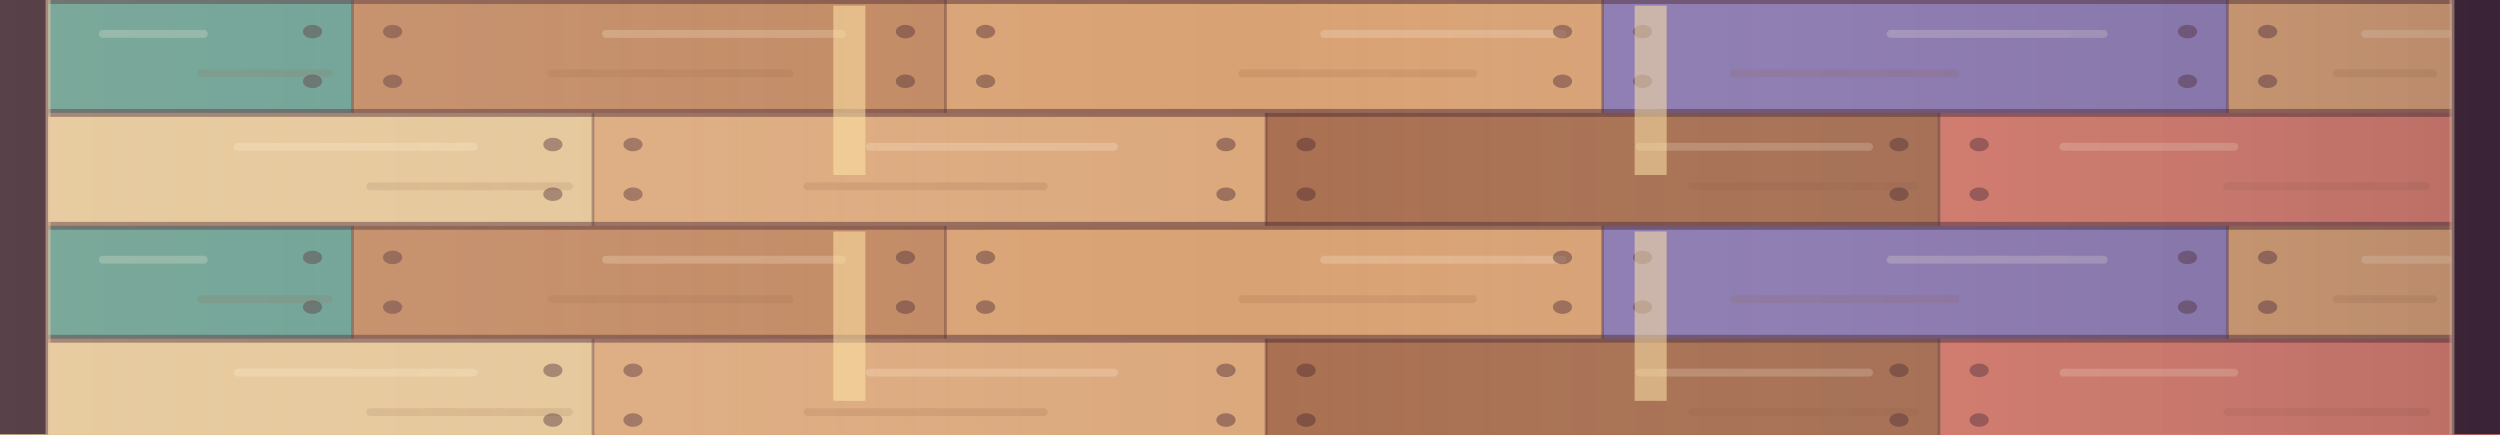
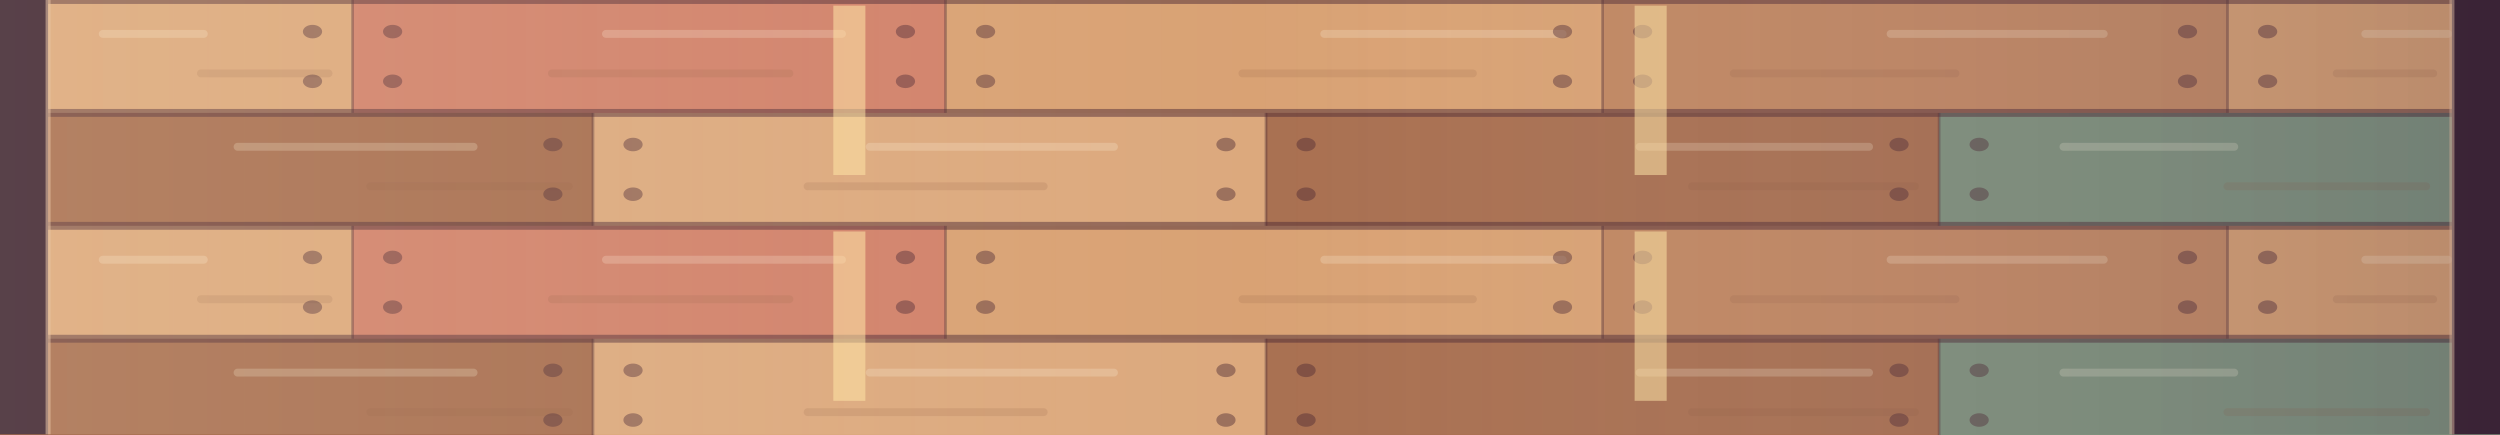
<svg xmlns="http://www.w3.org/2000/svg" width="1278" height="222" viewBox="0 0 1278 222">
  <rect width="1278" height="222" fill="#C08660" />
-   <rect x="0" y="-57.72" width="303.12" height="58.32" fill="#e4c597" />
+   <rect x="0" y="-57.72" width="303.12" height="58.32" fill="#a86f50" />
  <rect x="303.12" y="-57.72" width="344.07" height="58.32" fill="#dca97d" />
  <rect x="647.19" y="-57.72" width="344.08" height="58.32" fill="#a97051" />
-   <rect x="991.27" y="-57.72" width="286.73" height="58.32" fill="#d77c6b" />
-   <rect x="0" y="0" width="180.23" height="58.32" fill="#669d91" />
-   <rect x="180.23" y="0" width="303.12" height="58.32" fill="#c18862" />
+   <rect x="991.27" y="-57.72" width="286.73" height="58.32" fill="#7f907b" />
+   <rect x="0" y="0" width="180.23" height="58.32" fill="#dca87b" />
+   <rect x="180.23" y="0" width="303.12" height="58.32" fill="#d1826a" />
  <rect x="483.35" y="0" width="335.88" height="58.32" fill="#d9a274" />
-   <rect x="819.23" y="0" width="319.5" height="58.32" fill="#8e7cb2" />
+   <rect x="819.23" y="0" width="319.5" height="58.32" fill="#c18762" />
  <rect x="1138.73" y="0" width="139.27" height="58.32" fill="#d59e71" />
-   <rect x="0" y="57.72" width="303.12" height="58.32" fill="#e4c597" />
+   <rect x="0" y="57.72" width="303.12" height="58.32" fill="#a86f50" />
  <rect x="303.12" y="57.72" width="344.07" height="58.32" fill="#dca97d" />
  <rect x="647.19" y="57.72" width="344.08" height="58.32" fill="#a97051" />
-   <rect x="991.27" y="57.72" width="286.73" height="58.32" fill="#d77c6b" />
-   <rect x="0" y="115.44" width="180.23" height="58.32" fill="#669d91" />
-   <rect x="180.23" y="115.44" width="303.12" height="58.32" fill="#c18862" />
+   <rect x="991.27" y="57.72" width="286.73" height="58.32" fill="#7f907b" />
+   <rect x="0" y="115.44" width="180.23" height="58.32" fill="#dca87b" />
+   <rect x="180.23" y="115.44" width="303.12" height="58.32" fill="#d1826a" />
  <rect x="483.35" y="115.44" width="335.88" height="58.32" fill="#d9a274" />
-   <rect x="819.23" y="115.44" width="319.5" height="58.32" fill="#8e7cb2" />
+   <rect x="819.23" y="115.44" width="319.5" height="58.32" fill="#c18762" />
  <rect x="1138.73" y="115.44" width="139.27" height="58.32" fill="#d59e71" />
-   <rect x="0" y="173.16" width="303.12" height="58.32" fill="#e4c597" />
+   <rect x="0" y="173.16" width="303.12" height="58.32" fill="#a86f50" />
  <rect x="303.12" y="173.16" width="344.07" height="58.32" fill="#dca97d" />
  <rect x="647.19" y="173.16" width="344.08" height="58.32" fill="#a97051" />
-   <rect x="991.27" y="173.16" width="286.73" height="58.32" fill="#d77c6b" />
-   <rect x="0" y="230.88" width="180.23" height="58.32" fill="#669d91" />
-   <rect x="180.23" y="230.88" width="303.12" height="58.32" fill="#c18862" />
+   <rect x="991.27" y="173.16" width="286.73" height="58.32" fill="#7f907b" />
+   <rect x="0" y="230.88" width="180.23" height="58.32" fill="#dca87b" />
+   <rect x="180.23" y="230.88" width="303.12" height="58.32" fill="#d1826a" />
  <rect x="483.35" y="230.88" width="335.88" height="58.32" fill="#d9a274" />
-   <rect x="819.23" y="230.88" width="319.5" height="58.32" fill="#8e7cb2" />
+   <rect x="819.23" y="230.88" width="319.5" height="58.32" fill="#c18762" />
  <rect x="1138.73" y="230.88" width="139.27" height="58.32" fill="#d59e71" />
-   <rect x="0" y="288.6" width="303.12" height="58.32" fill="#e4c597" />
+   <rect x="0" y="288.6" width="303.12" height="58.32" fill="#a86f50" />
  <rect x="303.12" y="288.6" width="344.07" height="58.32" fill="#dca97d" />
  <rect x="647.19" y="288.6" width="344.08" height="58.32" fill="#a97051" />
-   <rect x="991.27" y="288.6" width="286.73" height="58.32" fill="#d77c6b" />
+   <rect x="991.27" y="288.6" width="286.73" height="58.32" fill="#7f907b" />
  <path d="M121.45 -40.4H242.09" stroke="#FFF6DE" stroke-opacity="0.22" stroke-width="4.04" stroke-linecap="round" />
  <path d="M189.31 -20.2H290.83" stroke="#8C5A40" stroke-opacity="0.16" stroke-width="4.04" stroke-linecap="round" />
  <path d="M444.6 -40.4H569.46" stroke="#FFF6DE" stroke-opacity="0.22" stroke-width="4.04" stroke-linecap="round" />
  <path d="M412.84 -20.2H533.53" stroke="#8C5A40" stroke-opacity="0.16" stroke-width="4.04" stroke-linecap="round" />
  <path d="M838.15 -40.4H955.46" stroke="#FFF6DE" stroke-opacity="0.22" stroke-width="4.04" stroke-linecap="round" />
  <path d="M864.92 -20.2H978.98" stroke="#8C5A40" stroke-opacity="0.16" stroke-width="4.04" stroke-linecap="round" />
  <path d="M1054.85 -40.4H1142.15" stroke="#FFF6DE" stroke-opacity="0.22" stroke-width="4.04" stroke-linecap="round" />
  <path d="M1138.66 -20.2H1240.26" stroke="#8C5A40" stroke-opacity="0.16" stroke-width="4.04" stroke-linecap="round" />
  <path d="M52.53 17.32H104.18" stroke="#FFF6DE" stroke-opacity="0.22" stroke-width="4.04" stroke-linecap="round" />
  <path d="M102.74 37.52H167.94" stroke="#8C5A40" stroke-opacity="0.16" stroke-width="4.04" stroke-linecap="round" />
  <path d="M309.77 17.32H430.42" stroke="#FFF6DE" stroke-opacity="0.22" stroke-width="4.04" stroke-linecap="round" />
  <path d="M282.14 37.52H403.56" stroke="#8C5A40" stroke-opacity="0.16" stroke-width="4.04" stroke-linecap="round" />
  <path d="M676.96 17.32H798.84" stroke="#FFF6DE" stroke-opacity="0.22" stroke-width="4.04" stroke-linecap="round" />
  <path d="M635.13 37.52H752.94" stroke="#8C5A40" stroke-opacity="0.16" stroke-width="4.04" stroke-linecap="round" />
  <path d="M966.48 17.32H1075.42" stroke="#FFF6DE" stroke-opacity="0.22" stroke-width="4.04" stroke-linecap="round" />
  <path d="M886.31 37.52H999.63" stroke="#8C5A40" stroke-opacity="0.16" stroke-width="4.04" stroke-linecap="round" />
  <path d="M1209.14 17.32H1251.54" stroke="#FFF6DE" stroke-opacity="0.22" stroke-width="4.04" stroke-linecap="round" />
  <path d="M1194.53 37.52H1243.88" stroke="#8C5A40" stroke-opacity="0.16" stroke-width="4.04" stroke-linecap="round" />
  <path d="M121.45 75.04H242.09" stroke="#FFF6DE" stroke-opacity="0.22" stroke-width="4.04" stroke-linecap="round" />
  <path d="M189.31 95.24H290.83" stroke="#8C5A40" stroke-opacity="0.16" stroke-width="4.04" stroke-linecap="round" />
  <path d="M444.6 75.04H569.46" stroke="#FFF6DE" stroke-opacity="0.22" stroke-width="4.04" stroke-linecap="round" />
  <path d="M412.84 95.24H533.53" stroke="#8C5A40" stroke-opacity="0.16" stroke-width="4.04" stroke-linecap="round" />
  <path d="M838.15 75.04H955.46" stroke="#FFF6DE" stroke-opacity="0.22" stroke-width="4.04" stroke-linecap="round" />
  <path d="M864.92 95.24H978.98" stroke="#8C5A40" stroke-opacity="0.16" stroke-width="4.04" stroke-linecap="round" />
  <path d="M1054.85 75.04H1142.15" stroke="#FFF6DE" stroke-opacity="0.22" stroke-width="4.04" stroke-linecap="round" />
  <path d="M1138.66 95.24H1240.26" stroke="#8C5A40" stroke-opacity="0.16" stroke-width="4.04" stroke-linecap="round" />
  <path d="M52.53 132.76H104.18" stroke="#FFF6DE" stroke-opacity="0.22" stroke-width="4.04" stroke-linecap="round" />
  <path d="M102.74 152.96H167.94" stroke="#8C5A40" stroke-opacity="0.16" stroke-width="4.04" stroke-linecap="round" />
  <path d="M309.77 132.76H430.42" stroke="#FFF6DE" stroke-opacity="0.22" stroke-width="4.04" stroke-linecap="round" />
  <path d="M282.14 152.96H403.56" stroke="#8C5A40" stroke-opacity="0.16" stroke-width="4.04" stroke-linecap="round" />
  <path d="M676.96 132.76H798.84" stroke="#FFF6DE" stroke-opacity="0.22" stroke-width="4.04" stroke-linecap="round" />
  <path d="M635.13 152.96H752.94" stroke="#8C5A40" stroke-opacity="0.16" stroke-width="4.04" stroke-linecap="round" />
  <path d="M966.48 132.76H1075.42" stroke="#FFF6DE" stroke-opacity="0.22" stroke-width="4.04" stroke-linecap="round" />
  <path d="M886.31 152.96H999.63" stroke="#8C5A40" stroke-opacity="0.16" stroke-width="4.04" stroke-linecap="round" />
  <path d="M1209.14 132.76H1251.54" stroke="#FFF6DE" stroke-opacity="0.22" stroke-width="4.04" stroke-linecap="round" />
  <path d="M1194.53 152.96H1243.88" stroke="#8C5A40" stroke-opacity="0.16" stroke-width="4.04" stroke-linecap="round" />
  <path d="M121.45 190.48H242.09" stroke="#FFF6DE" stroke-opacity="0.22" stroke-width="4.04" stroke-linecap="round" />
  <path d="M189.31 210.68H290.83" stroke="#8C5A40" stroke-opacity="0.16" stroke-width="4.04" stroke-linecap="round" />
  <path d="M444.6 190.48H569.46" stroke="#FFF6DE" stroke-opacity="0.22" stroke-width="4.04" stroke-linecap="round" />
  <path d="M412.84 210.68H533.53" stroke="#8C5A40" stroke-opacity="0.16" stroke-width="4.04" stroke-linecap="round" />
  <path d="M838.15 190.48H955.46" stroke="#FFF6DE" stroke-opacity="0.22" stroke-width="4.04" stroke-linecap="round" />
  <path d="M864.92 210.68H978.98" stroke="#8C5A40" stroke-opacity="0.16" stroke-width="4.04" stroke-linecap="round" />
  <path d="M1054.85 190.48H1142.15" stroke="#FFF6DE" stroke-opacity="0.22" stroke-width="4.04" stroke-linecap="round" />
  <path d="M1138.66 210.68H1240.26" stroke="#8C5A40" stroke-opacity="0.16" stroke-width="4.04" stroke-linecap="round" />
  <path d="M52.53 248.2H104.18" stroke="#FFF6DE" stroke-opacity="0.22" stroke-width="4.04" stroke-linecap="round" />
  <path d="M102.74 268.4H167.94" stroke="#8C5A40" stroke-opacity="0.16" stroke-width="4.04" stroke-linecap="round" />
  <path d="M309.77 248.2H430.42" stroke="#FFF6DE" stroke-opacity="0.22" stroke-width="4.04" stroke-linecap="round" />
  <path d="M282.14 268.4H403.56" stroke="#8C5A40" stroke-opacity="0.16" stroke-width="4.04" stroke-linecap="round" />
  <path d="M676.96 248.2H798.84" stroke="#FFF6DE" stroke-opacity="0.22" stroke-width="4.04" stroke-linecap="round" />
  <path d="M635.13 268.4H752.94" stroke="#8C5A40" stroke-opacity="0.16" stroke-width="4.04" stroke-linecap="round" />
  <path d="M966.48 248.2H1075.42" stroke="#FFF6DE" stroke-opacity="0.22" stroke-width="4.04" stroke-linecap="round" />
  <path d="M886.31 268.4H999.63" stroke="#8C5A40" stroke-opacity="0.16" stroke-width="4.04" stroke-linecap="round" />
  <path d="M1209.14 248.2H1251.54" stroke="#FFF6DE" stroke-opacity="0.22" stroke-width="4.04" stroke-linecap="round" />
  <path d="M1194.53 268.4H1243.88" stroke="#8C5A40" stroke-opacity="0.16" stroke-width="4.04" stroke-linecap="round" />
  <path d="M121.45 305.92H242.09" stroke="#FFF6DE" stroke-opacity="0.22" stroke-width="4.04" stroke-linecap="round" />
  <path d="M189.31 326.12H290.83" stroke="#8C5A40" stroke-opacity="0.16" stroke-width="4.04" stroke-linecap="round" />
  <path d="M444.6 305.92H569.46" stroke="#FFF6DE" stroke-opacity="0.22" stroke-width="4.04" stroke-linecap="round" />
  <path d="M412.84 326.12H533.53" stroke="#8C5A40" stroke-opacity="0.16" stroke-width="4.04" stroke-linecap="round" />
  <path d="M838.15 305.92H955.46" stroke="#FFF6DE" stroke-opacity="0.22" stroke-width="4.04" stroke-linecap="round" />
  <path d="M864.92 326.12H978.98" stroke="#8C5A40" stroke-opacity="0.16" stroke-width="4.04" stroke-linecap="round" />
  <path d="M1054.85 305.92H1142.15" stroke="#FFF6DE" stroke-opacity="0.22" stroke-width="4.04" stroke-linecap="round" />
  <path d="M1138.66 326.12H1240.26" stroke="#8C5A40" stroke-opacity="0.16" stroke-width="4.04" stroke-linecap="round" />
  <path d="M303.12 -57.72V0" stroke="#4E2B34" stroke-opacity=".38" stroke-width="1.42" />
  <path d="M647.19 -57.72V0" stroke="#4E2B34" stroke-opacity=".38" stroke-width="1.42" />
  <path d="M991.27 -57.72V0" stroke="#4E2B34" stroke-opacity=".38" stroke-width="1.42" />
  <path d="M0 -57.72H1278" stroke="#4E2B34" stroke-opacity=".5" stroke-width="4.04" />
  <path d="M180.23 0V57.72" stroke="#4E2B34" stroke-opacity=".38" stroke-width="1.42" />
  <path d="M483.35 0V57.72" stroke="#4E2B34" stroke-opacity=".38" stroke-width="1.42" />
  <path d="M819.23 0V57.72" stroke="#4E2B34" stroke-opacity=".38" stroke-width="1.42" />
  <path d="M1138.73 0V57.72" stroke="#4E2B34" stroke-opacity=".38" stroke-width="1.42" />
  <path d="M0 0H1278" stroke="#4E2B34" stroke-opacity=".5" stroke-width="4.04" />
  <path d="M303.12 57.72V115.44" stroke="#4E2B34" stroke-opacity=".38" stroke-width="1.42" />
  <path d="M647.19 57.72V115.44" stroke="#4E2B34" stroke-opacity=".38" stroke-width="1.42" />
  <path d="M991.27 57.72V115.44" stroke="#4E2B34" stroke-opacity=".38" stroke-width="1.42" />
  <path d="M0 57.72H1278" stroke="#4E2B34" stroke-opacity=".5" stroke-width="4.04" />
  <path d="M180.23 115.44V173.16" stroke="#4E2B34" stroke-opacity=".38" stroke-width="1.42" />
  <path d="M483.35 115.44V173.16" stroke="#4E2B34" stroke-opacity=".38" stroke-width="1.42" />
  <path d="M819.23 115.44V173.16" stroke="#4E2B34" stroke-opacity=".38" stroke-width="1.42" />
  <path d="M1138.73 115.44V173.16" stroke="#4E2B34" stroke-opacity=".38" stroke-width="1.42" />
  <path d="M0 115.44H1278" stroke="#4E2B34" stroke-opacity=".5" stroke-width="4.04" />
  <path d="M303.12 173.16V230.88" stroke="#4E2B34" stroke-opacity=".38" stroke-width="1.42" />
  <path d="M647.19 173.16V230.88" stroke="#4E2B34" stroke-opacity=".38" stroke-width="1.42" />
  <path d="M991.27 173.16V230.88" stroke="#4E2B34" stroke-opacity=".38" stroke-width="1.42" />
  <path d="M0 173.16H1278" stroke="#4E2B34" stroke-opacity=".5" stroke-width="4.04" />
  <path d="M180.23 230.88V288.6" stroke="#4E2B34" stroke-opacity=".38" stroke-width="1.42" />
  <path d="M483.35 230.88V288.6" stroke="#4E2B34" stroke-opacity=".38" stroke-width="1.42" />
  <path d="M819.23 230.88V288.6" stroke="#4E2B34" stroke-opacity=".38" stroke-width="1.42" />
  <path d="M1138.73 230.88V288.6" stroke="#4E2B34" stroke-opacity=".38" stroke-width="1.42" />
  <path d="M0 230.88H1278" stroke="#4E2B34" stroke-opacity=".5" stroke-width="4.04" />
  <path d="M303.12 288.6V346.32" stroke="#4E2B34" stroke-opacity=".38" stroke-width="1.42" />
  <path d="M647.19 288.6V346.32" stroke="#4E2B34" stroke-opacity=".38" stroke-width="1.42" />
  <path d="M991.27 288.6V346.32" stroke="#4E2B34" stroke-opacity=".38" stroke-width="1.42" />
  <path d="M0 288.6H1278" stroke="#4E2B34" stroke-opacity=".5" stroke-width="4.04" />
  <ellipse cx="282.63" cy="-41.56" rx="4.92" ry="3.46" fill="#4E2B34" fill-opacity=".45" />
  <ellipse cx="282.63" cy="-16.16" rx="4.92" ry="3.46" fill="#4E2B34" fill-opacity=".45" />
  <ellipse cx="323.6" cy="-41.56" rx="4.92" ry="3.46" fill="#4E2B34" fill-opacity=".45" />
  <ellipse cx="323.6" cy="-16.16" rx="4.92" ry="3.46" fill="#4E2B34" fill-opacity=".45" />
  <ellipse cx="626.71" cy="-41.56" rx="4.92" ry="3.46" fill="#4E2B34" fill-opacity=".45" />
  <ellipse cx="626.71" cy="-16.16" rx="4.92" ry="3.46" fill="#4E2B34" fill-opacity=".45" />
  <ellipse cx="667.67" cy="-41.56" rx="4.92" ry="3.46" fill="#4E2B34" fill-opacity=".45" />
  <ellipse cx="667.67" cy="-16.16" rx="4.92" ry="3.46" fill="#4E2B34" fill-opacity=".45" />
  <ellipse cx="970.79" cy="-41.56" rx="4.92" ry="3.46" fill="#4E2B34" fill-opacity=".45" />
  <ellipse cx="970.79" cy="-16.16" rx="4.92" ry="3.46" fill="#4E2B34" fill-opacity=".45" />
  <ellipse cx="1011.75" cy="-41.56" rx="4.92" ry="3.46" fill="#4E2B34" fill-opacity=".45" />
  <ellipse cx="1011.75" cy="-16.16" rx="4.92" ry="3.46" fill="#4E2B34" fill-opacity=".45" />
  <ellipse cx="159.75" cy="16.16" rx="4.92" ry="3.46" fill="#4E2B34" fill-opacity=".45" />
  <ellipse cx="159.75" cy="41.56" rx="4.92" ry="3.46" fill="#4E2B34" fill-opacity=".45" />
  <ellipse cx="200.71" cy="16.16" rx="4.92" ry="3.46" fill="#4E2B34" fill-opacity=".45" />
  <ellipse cx="200.71" cy="41.56" rx="4.92" ry="3.46" fill="#4E2B34" fill-opacity=".45" />
  <ellipse cx="462.87" cy="16.16" rx="4.92" ry="3.46" fill="#4E2B34" fill-opacity=".45" />
  <ellipse cx="462.87" cy="41.56" rx="4.92" ry="3.46" fill="#4E2B34" fill-opacity=".45" />
  <ellipse cx="503.83" cy="16.16" rx="4.92" ry="3.46" fill="#4E2B34" fill-opacity=".45" />
  <ellipse cx="503.83" cy="41.56" rx="4.92" ry="3.46" fill="#4E2B34" fill-opacity=".45" />
  <ellipse cx="798.75" cy="16.16" rx="4.92" ry="3.46" fill="#4E2B34" fill-opacity=".45" />
  <ellipse cx="798.75" cy="41.56" rx="4.92" ry="3.46" fill="#4E2B34" fill-opacity=".45" />
  <ellipse cx="839.71" cy="16.16" rx="4.92" ry="3.46" fill="#4E2B34" fill-opacity=".45" />
  <ellipse cx="839.71" cy="41.56" rx="4.92" ry="3.46" fill="#4E2B34" fill-opacity=".45" />
  <ellipse cx="1118.25" cy="16.16" rx="4.92" ry="3.46" fill="#4E2B34" fill-opacity=".45" />
  <ellipse cx="1118.25" cy="41.56" rx="4.92" ry="3.46" fill="#4E2B34" fill-opacity=".45" />
  <ellipse cx="1159.21" cy="16.16" rx="4.92" ry="3.46" fill="#4E2B34" fill-opacity=".45" />
  <ellipse cx="1159.21" cy="41.56" rx="4.92" ry="3.46" fill="#4E2B34" fill-opacity=".45" />
  <ellipse cx="282.63" cy="73.88" rx="4.92" ry="3.46" fill="#4E2B34" fill-opacity=".45" />
  <ellipse cx="282.63" cy="99.28" rx="4.92" ry="3.46" fill="#4E2B34" fill-opacity=".45" />
  <ellipse cx="323.6" cy="73.88" rx="4.92" ry="3.46" fill="#4E2B34" fill-opacity=".45" />
  <ellipse cx="323.6" cy="99.28" rx="4.92" ry="3.46" fill="#4E2B34" fill-opacity=".45" />
  <ellipse cx="626.71" cy="73.88" rx="4.92" ry="3.46" fill="#4E2B34" fill-opacity=".45" />
  <ellipse cx="626.71" cy="99.28" rx="4.92" ry="3.46" fill="#4E2B34" fill-opacity=".45" />
  <ellipse cx="667.67" cy="73.88" rx="4.92" ry="3.46" fill="#4E2B34" fill-opacity=".45" />
  <ellipse cx="667.67" cy="99.28" rx="4.92" ry="3.46" fill="#4E2B34" fill-opacity=".45" />
  <ellipse cx="970.79" cy="73.88" rx="4.92" ry="3.46" fill="#4E2B34" fill-opacity=".45" />
  <ellipse cx="970.79" cy="99.28" rx="4.92" ry="3.46" fill="#4E2B34" fill-opacity=".45" />
  <ellipse cx="1011.75" cy="73.88" rx="4.92" ry="3.46" fill="#4E2B34" fill-opacity=".45" />
  <ellipse cx="1011.75" cy="99.28" rx="4.92" ry="3.46" fill="#4E2B34" fill-opacity=".45" />
  <ellipse cx="159.75" cy="131.6" rx="4.92" ry="3.46" fill="#4E2B34" fill-opacity=".45" />
  <ellipse cx="159.75" cy="157" rx="4.92" ry="3.46" fill="#4E2B34" fill-opacity=".45" />
  <ellipse cx="200.71" cy="131.6" rx="4.92" ry="3.46" fill="#4E2B34" fill-opacity=".45" />
  <ellipse cx="200.71" cy="157" rx="4.92" ry="3.46" fill="#4E2B34" fill-opacity=".45" />
  <ellipse cx="462.87" cy="131.6" rx="4.92" ry="3.46" fill="#4E2B34" fill-opacity=".45" />
  <ellipse cx="462.87" cy="157" rx="4.92" ry="3.46" fill="#4E2B34" fill-opacity=".45" />
  <ellipse cx="503.83" cy="131.6" rx="4.92" ry="3.46" fill="#4E2B34" fill-opacity=".45" />
  <ellipse cx="503.83" cy="157" rx="4.92" ry="3.46" fill="#4E2B34" fill-opacity=".45" />
  <ellipse cx="798.75" cy="131.6" rx="4.92" ry="3.46" fill="#4E2B34" fill-opacity=".45" />
  <ellipse cx="798.75" cy="157" rx="4.92" ry="3.46" fill="#4E2B34" fill-opacity=".45" />
  <ellipse cx="839.71" cy="131.6" rx="4.92" ry="3.46" fill="#4E2B34" fill-opacity=".45" />
  <ellipse cx="839.71" cy="157" rx="4.92" ry="3.46" fill="#4E2B34" fill-opacity=".45" />
  <ellipse cx="1118.25" cy="131.6" rx="4.92" ry="3.46" fill="#4E2B34" fill-opacity=".45" />
  <ellipse cx="1118.25" cy="157" rx="4.92" ry="3.46" fill="#4E2B34" fill-opacity=".45" />
  <ellipse cx="1159.21" cy="131.6" rx="4.92" ry="3.46" fill="#4E2B34" fill-opacity=".45" />
  <ellipse cx="1159.21" cy="157" rx="4.92" ry="3.46" fill="#4E2B34" fill-opacity=".45" />
  <ellipse cx="282.63" cy="189.32" rx="4.92" ry="3.46" fill="#4E2B34" fill-opacity=".45" />
  <ellipse cx="282.63" cy="214.72" rx="4.92" ry="3.46" fill="#4E2B34" fill-opacity=".45" />
  <ellipse cx="323.6" cy="189.32" rx="4.92" ry="3.46" fill="#4E2B34" fill-opacity=".45" />
  <ellipse cx="323.6" cy="214.72" rx="4.92" ry="3.46" fill="#4E2B34" fill-opacity=".45" />
  <ellipse cx="626.71" cy="189.32" rx="4.92" ry="3.46" fill="#4E2B34" fill-opacity=".45" />
  <ellipse cx="626.71" cy="214.72" rx="4.92" ry="3.46" fill="#4E2B34" fill-opacity=".45" />
  <ellipse cx="667.67" cy="189.32" rx="4.92" ry="3.46" fill="#4E2B34" fill-opacity=".45" />
  <ellipse cx="667.67" cy="214.72" rx="4.92" ry="3.46" fill="#4E2B34" fill-opacity=".45" />
  <ellipse cx="970.79" cy="189.32" rx="4.92" ry="3.46" fill="#4E2B34" fill-opacity=".45" />
  <ellipse cx="970.79" cy="214.72" rx="4.92" ry="3.46" fill="#4E2B34" fill-opacity=".45" />
  <ellipse cx="1011.75" cy="189.32" rx="4.92" ry="3.46" fill="#4E2B34" fill-opacity=".45" />
  <ellipse cx="1011.75" cy="214.72" rx="4.92" ry="3.46" fill="#4E2B34" fill-opacity=".45" />
  <ellipse cx="159.75" cy="247.04" rx="4.92" ry="3.46" fill="#4E2B34" fill-opacity=".45" />
  <ellipse cx="159.75" cy="272.44" rx="4.92" ry="3.46" fill="#4E2B34" fill-opacity=".45" />
  <ellipse cx="200.71" cy="247.04" rx="4.92" ry="3.46" fill="#4E2B34" fill-opacity=".45" />
  <ellipse cx="200.71" cy="272.44" rx="4.92" ry="3.46" fill="#4E2B34" fill-opacity=".45" />
  <ellipse cx="462.87" cy="247.04" rx="4.92" ry="3.46" fill="#4E2B34" fill-opacity=".45" />
  <ellipse cx="462.87" cy="272.44" rx="4.92" ry="3.46" fill="#4E2B34" fill-opacity=".45" />
  <ellipse cx="503.83" cy="247.04" rx="4.92" ry="3.46" fill="#4E2B34" fill-opacity=".45" />
  <ellipse cx="503.83" cy="272.44" rx="4.92" ry="3.46" fill="#4E2B34" fill-opacity=".45" />
  <ellipse cx="798.75" cy="247.04" rx="4.92" ry="3.46" fill="#4E2B34" fill-opacity=".45" />
  <ellipse cx="798.75" cy="272.44" rx="4.92" ry="3.46" fill="#4E2B34" fill-opacity=".45" />
  <ellipse cx="839.71" cy="247.04" rx="4.92" ry="3.46" fill="#4E2B34" fill-opacity=".45" />
  <ellipse cx="839.71" cy="272.44" rx="4.92" ry="3.46" fill="#4E2B34" fill-opacity=".45" />
  <ellipse cx="1118.25" cy="247.04" rx="4.92" ry="3.46" fill="#4E2B34" fill-opacity=".45" />
  <ellipse cx="1118.25" cy="272.44" rx="4.92" ry="3.46" fill="#4E2B34" fill-opacity=".45" />
  <ellipse cx="1159.21" cy="247.04" rx="4.92" ry="3.46" fill="#4E2B34" fill-opacity=".45" />
  <ellipse cx="1159.21" cy="272.44" rx="4.92" ry="3.46" fill="#4E2B34" fill-opacity=".45" />
  <ellipse cx="282.63" cy="304.76" rx="4.92" ry="3.46" fill="#4E2B34" fill-opacity=".45" />
  <ellipse cx="282.63" cy="330.16" rx="4.92" ry="3.46" fill="#4E2B34" fill-opacity=".45" />
  <ellipse cx="323.6" cy="304.76" rx="4.92" ry="3.46" fill="#4E2B34" fill-opacity=".45" />
  <ellipse cx="323.6" cy="330.16" rx="4.92" ry="3.46" fill="#4E2B34" fill-opacity=".45" />
  <ellipse cx="626.71" cy="304.76" rx="4.92" ry="3.46" fill="#4E2B34" fill-opacity=".45" />
  <ellipse cx="626.71" cy="330.16" rx="4.92" ry="3.46" fill="#4E2B34" fill-opacity=".45" />
  <ellipse cx="667.67" cy="304.76" rx="4.92" ry="3.46" fill="#4E2B34" fill-opacity=".45" />
  <ellipse cx="667.67" cy="330.16" rx="4.92" ry="3.46" fill="#4E2B34" fill-opacity=".45" />
  <ellipse cx="970.79" cy="304.76" rx="4.92" ry="3.46" fill="#4E2B34" fill-opacity=".45" />
  <ellipse cx="970.79" cy="330.16" rx="4.92" ry="3.46" fill="#4E2B34" fill-opacity=".45" />
  <ellipse cx="1011.75" cy="304.76" rx="4.92" ry="3.46" fill="#4E2B34" fill-opacity=".45" />
  <ellipse cx="1011.75" cy="330.16" rx="4.92" ry="3.46" fill="#4E2B34" fill-opacity=".45" />
  <rect x="426" y="2.89" width="16.38" height="86.58" fill="#FFE3A2" fill-opacity=".55" />
  <rect x="835.62" y="2.89" width="16.38" height="86.58" fill="#FFE3A2" fill-opacity=".55" />
  <rect x="426" y="118.33" width="16.38" height="86.58" fill="#FFE3A2" fill-opacity=".55" />
  <rect x="835.62" y="118.33" width="16.38" height="86.58" fill="#FFE3A2" fill-opacity=".55" />
  <rect x="426" y="233.77" width="16.38" height="86.58" fill="#FFE3A2" fill-opacity=".55" />
  <rect x="835.62" y="233.77" width="16.38" height="86.58" fill="#FFE3A2" fill-opacity=".55" />
  <rect x="0" y="0" width="24.58" height="222" fill="#3E2432" />
  <rect x="1253.42" y="0" width="24.58" height="222" fill="#3E2432" />
  <path d="M24.58 0V222M1253.42 0V222" stroke="#e4be9e" stroke-opacity=".55" stroke-width="2.56" />
  <defs>
    <linearGradient id="l" x1="0" x2="1" y1="0" y2="0">
      <stop offset="0" stop-color="#FFF4D8" stop-opacity="0.14" />
      <stop offset=".5" stop-color="#FFFFFF" stop-opacity="0" />
      <stop offset="1" stop-color="#211C47" stop-opacity="0.16" />
    </linearGradient>
  </defs>
  <rect width="1278" height="222" fill="url(#l)" />
</svg>
